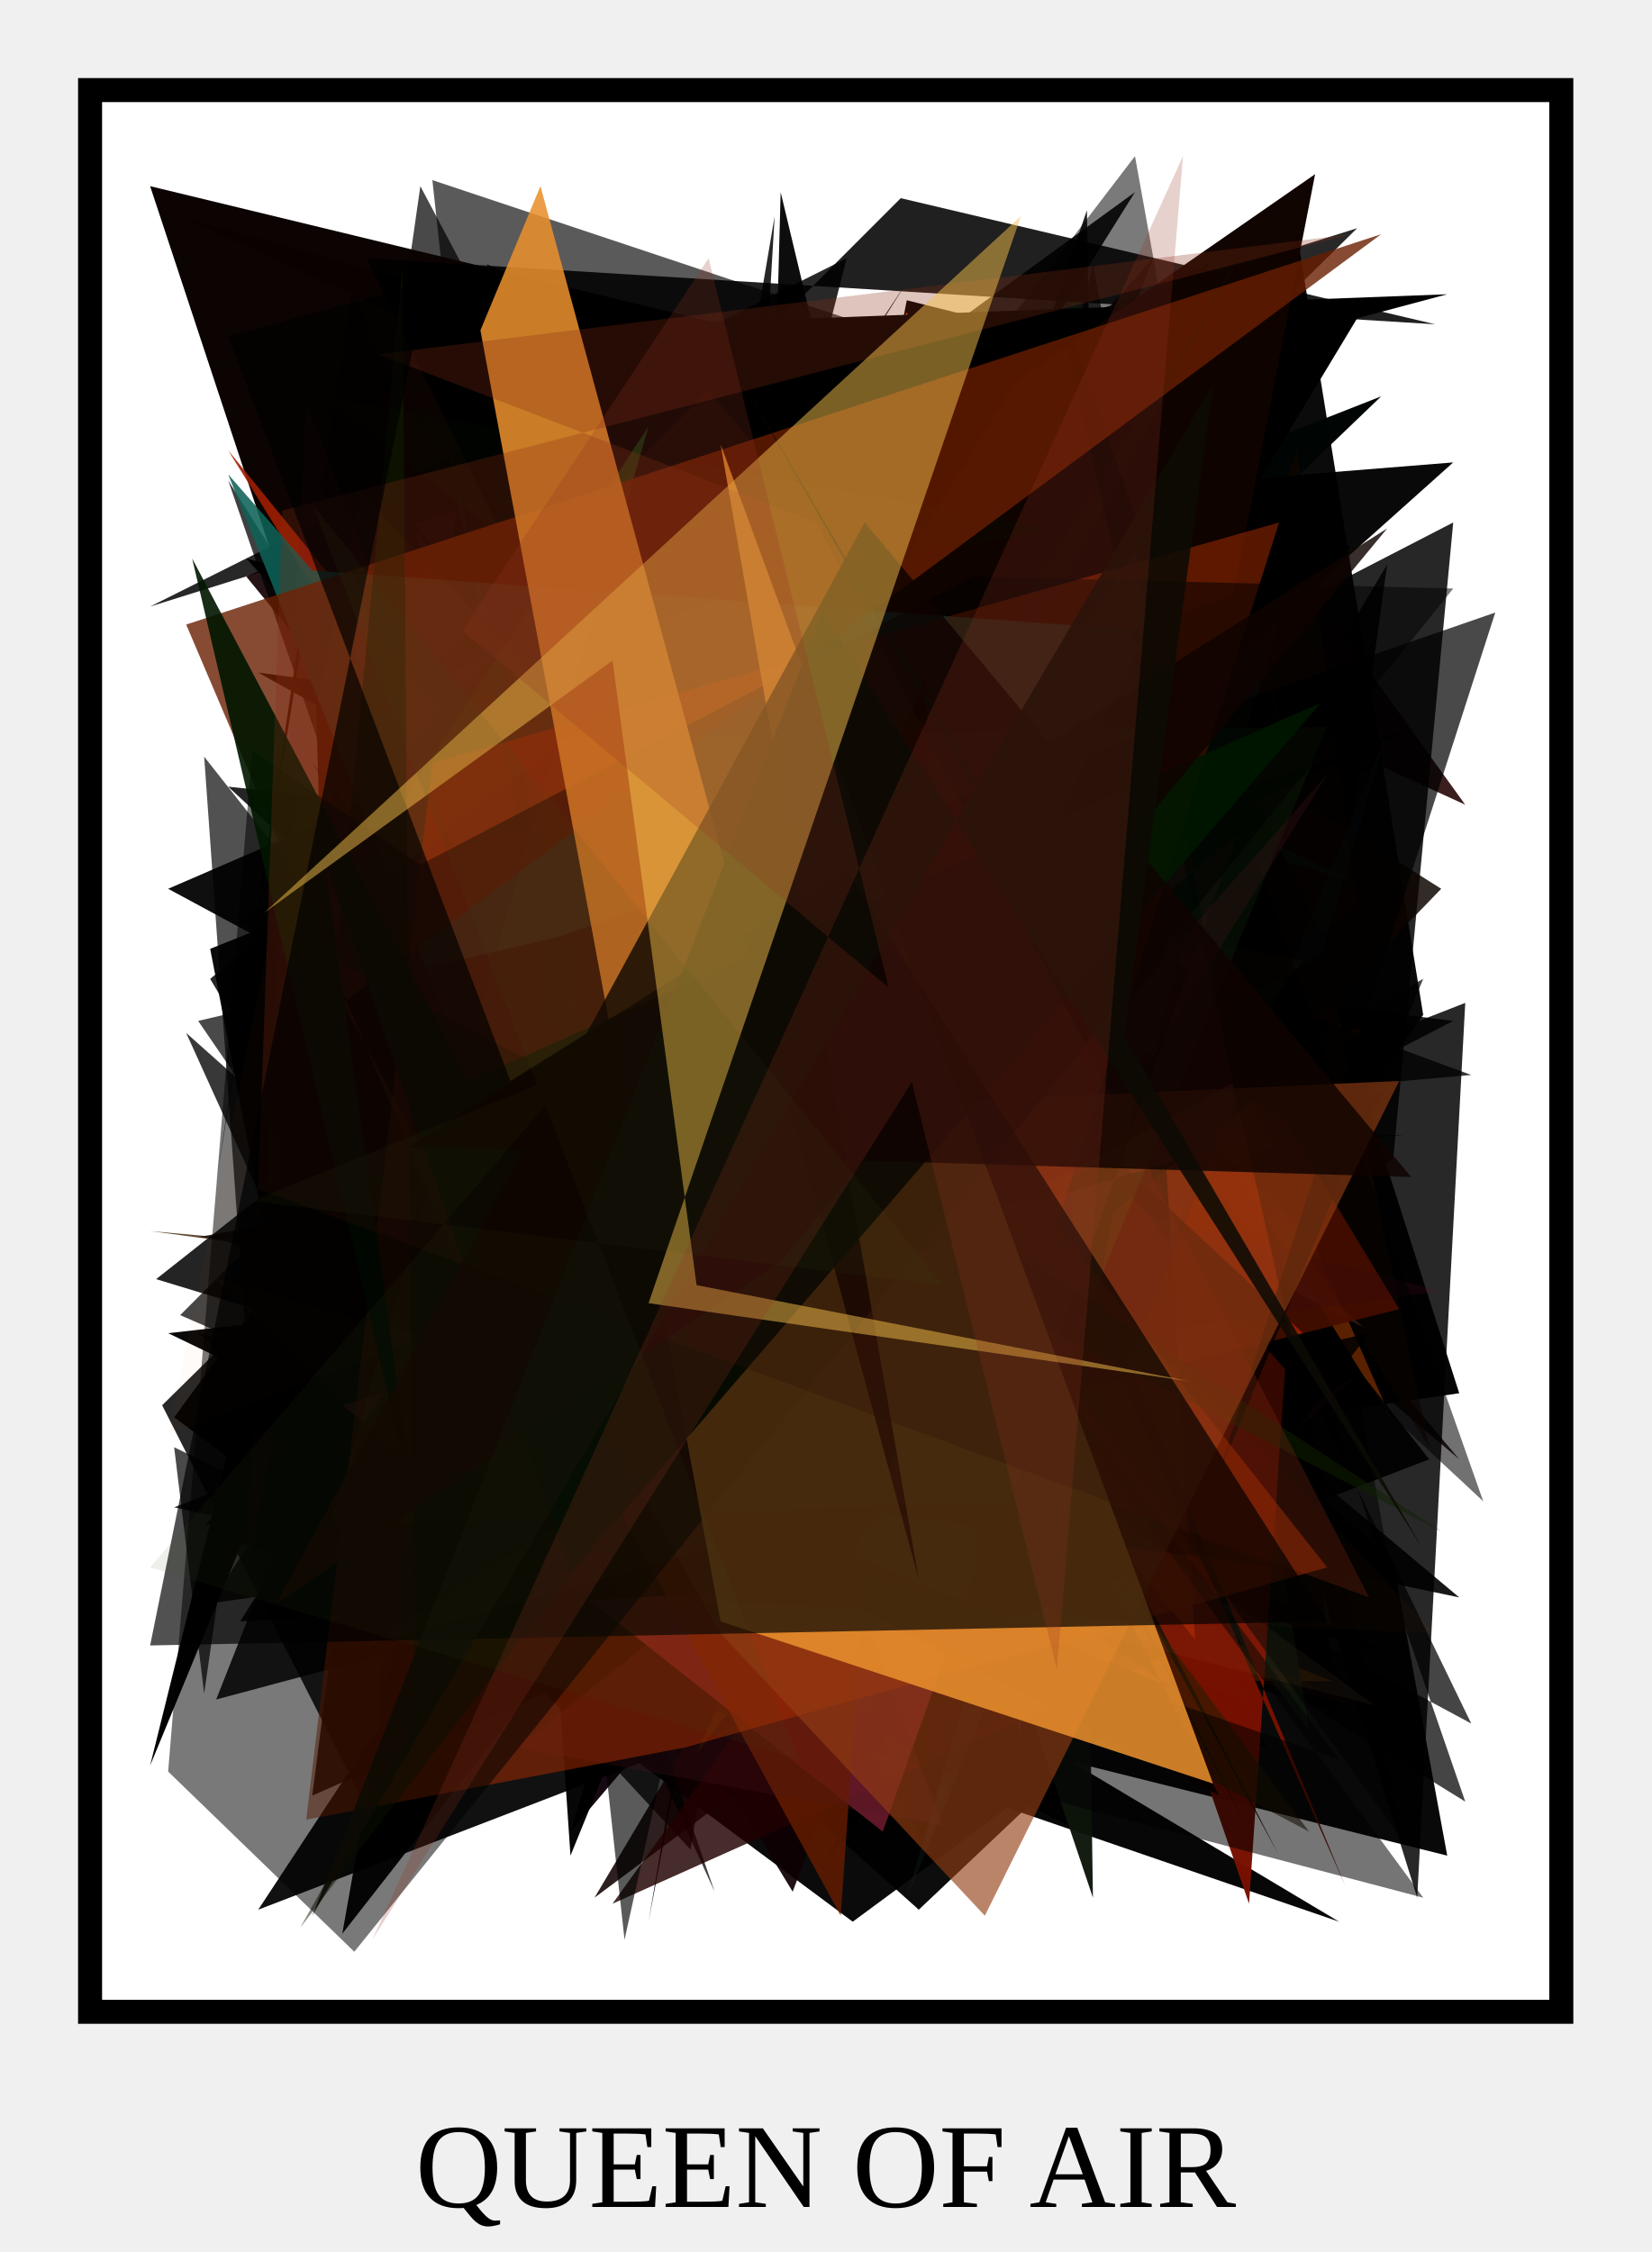
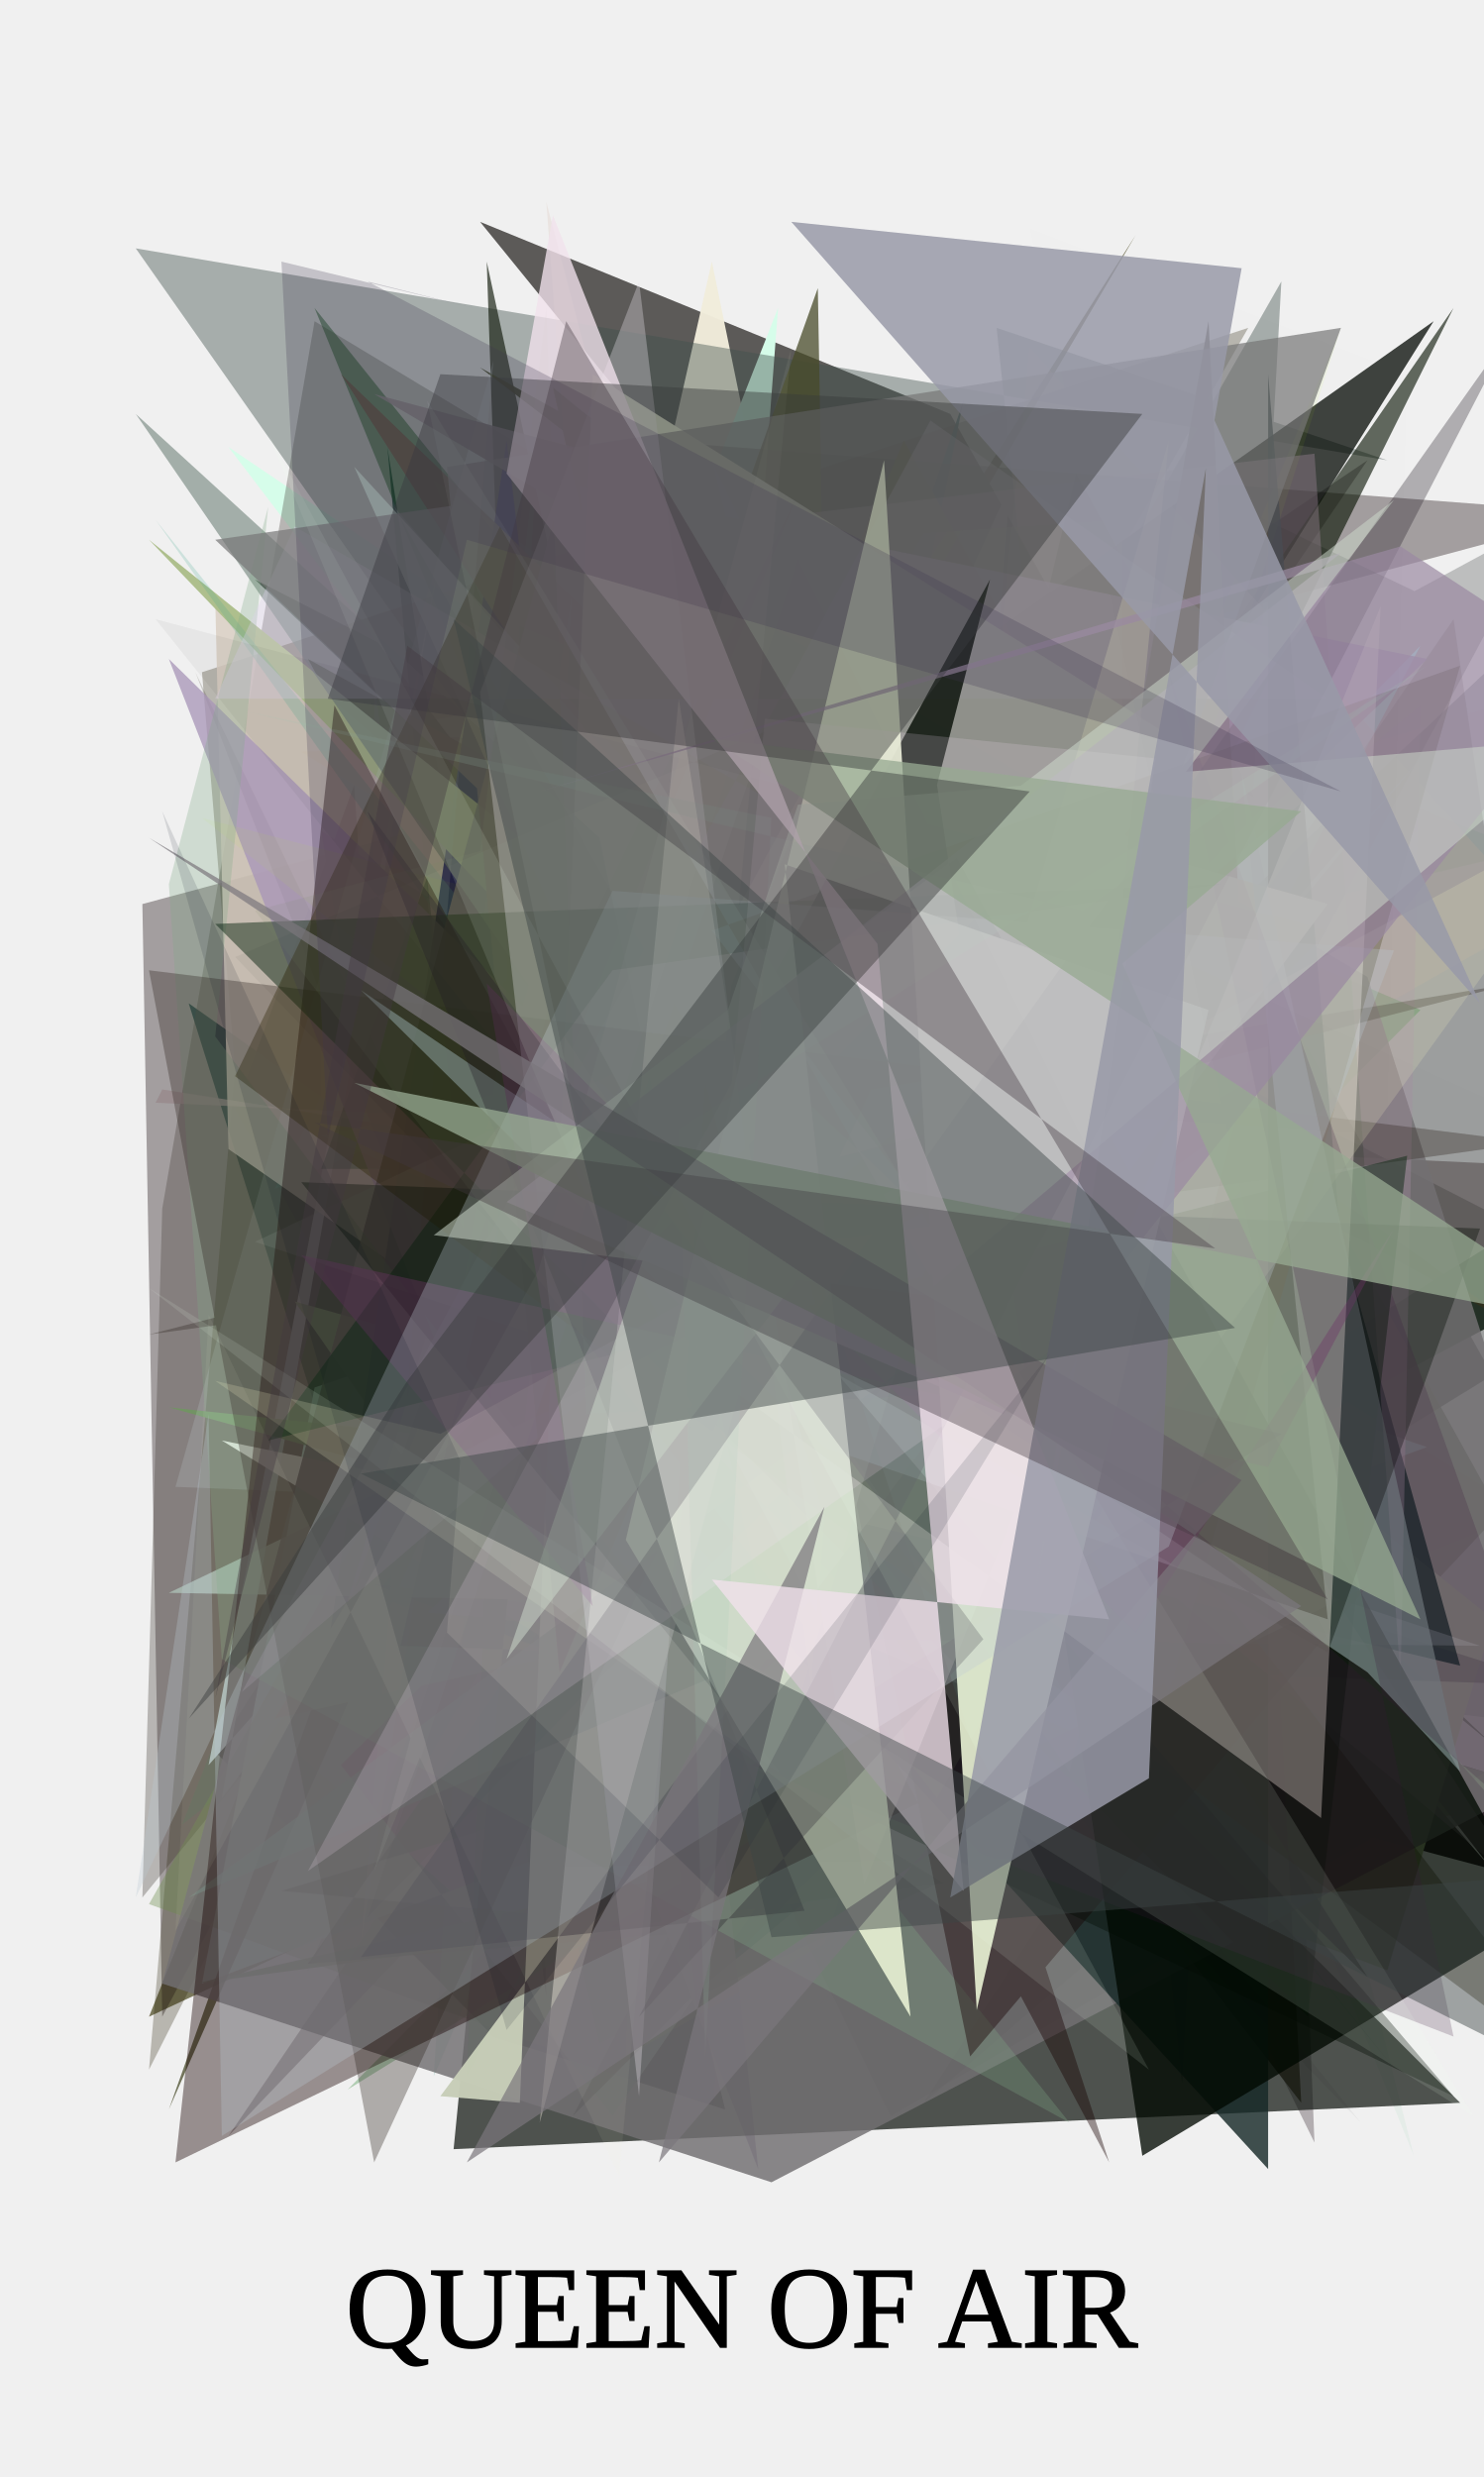
- <svg xmlns="http://www.w3.org/2000/svg" width="275" height="375" viewBox="0 -350 275 375">
+ <svg xmlns="http://www.w3.org/2000/svg" width="896" height="1496" viewBox="0 -1400 896 1496" style="font-size:70;font-family:Poor Richard, Times New Roman;stroke:black;stroke-width:1;fill:none">
  <defs>
</defs>
-   <rect x="15" y="-335" width="245" height="320" stroke="black" stroke-width="4" fill="white" />
-   <path d="M41,-138 L151,-303 L39,-124 L115,-42 L132,-146 L192,-307 Z" stroke-width="0" fill="#000000" fill-opacity="0.788" />
-   <path d="M126,-263 L129,-314 L94,-108 L116,-262 L98,-81 L35,-187 Z" stroke-width="0" fill="#000000" fill-opacity="0.847" />
-   <path d="M161,-54 L96,-108 L149,-88 L130,-239 L218,-201 L49,-170 Z" stroke-width="0" fill="#b31b0f" fill-opacity="0.443" />
-   <path d="M54,-150 L234,-161 L130,-159 L108,-30 L132,-157 L80,-176 Z" stroke-width="0" fill="#000000" fill-opacity="0.976" />
-   <path d="M208,-70 L59,-297 L114,-121 L196,-163 L243,-107 L95,-233 Z" stroke-width="0" fill="#170000" fill-opacity="0.843" />
-   <path d="M136,-138 L181,-104 L35,-83 L82,-155 L59,-281 L63,-106 Z" stroke-width="0" fill="#040600" fill-opacity="0.835" />
-   <path d="M29,-109 L56,-96 L224,-166 L195,-83 L70,-319 L34,-68 Z" stroke-width="0" fill="#000000" fill-opacity="0.714" />
-   <path d="M153,-214 L236,-64 L189,-324 L37,-125 L230,-223 L73,-193 Z" stroke-width="0" fill="#000000" fill-opacity="0.522" />
-   <path d="M230,-153 L139,-169 L190,-95 L127,-292 L41,-254 L132,-143 Z" stroke-width="0" fill="#130002" fill-opacity="0.918" />
-   <path d="M112,-113 L222,-89 L142,-30 L29,-114 L150,-279 L70,-90 Z" stroke-width="0" fill="#000000" fill-opacity="0.957" />
-   <path d="M231,-256 L99,-34 L225,-128 L147,-214 L205,-164 L214,-134 Z" stroke-width="0" fill="#100000" fill-opacity="0.875" />
-   <path d="M115,-95 L79,-175 L111,-98 L95,-45 L207,-177 L223,-65 Z" stroke-width="0" fill="#0e0009" fill-opacity="0.961" />
-   <path d="M244,-183 L29,-99 L211,-59 L179,-118 L203,-140 L236,-34 Z" stroke-width="0" fill="#000000" fill-opacity="0.843" />
-   <path d="M92,-184 L189,-301 L187,-124 L80,-121 L119,-35 L38,-270 Z" stroke-width="0" fill="#000000" fill-opacity="0.749" />
-   <path d="M41,-257 L213,-212 L243,-118 L188,-110 L150,-145 L197,-87 Z" stroke-width="0" fill="#000000" fill-opacity="0.973" />
-   <path d="M173,-58 L241,-41 L232,-90 L108,-201 L205,-148 L28,-128 Z" stroke-width="0" fill="#000000" fill-opacity="0.961" />
-   <path d="M148,-97 L80,-227 L51,-81 L242,-180 L88,-199 L36,-67 Z" stroke-width="0" fill="#000000" fill-opacity="0.855" />
-   <path d="M150,-115 L119,-69 L48,-175 L100,-175 L115,-211 L38,-219 Z" stroke-width="0" fill="#000000" fill-opacity="0.855" />
-   <path d="M132,-50 L39,-134 L153,-32 L190,-67 L130,-318 L129,-281 Z" stroke-width="0" fill="#010000" fill-opacity="0.949" />
-   <path d="M221,-270 L187,-106 L62,-85 L72,-181 L137,-279 L189,-79 Z" stroke-width="0" fill="#fb27a2" fill-opacity="0.89" />
-   <path d="M215,-280 L115,-66 L59,-290 L227,-129 L142,-173 L99,-233 Z" stroke-width="0" fill="#f58869" fill-opacity="0.8" />
-   <path d="M184,-139 L79,-127 L218,-185 L162,-134 L121,-139 L181,-315 Z" stroke-width="0" fill="#000000" fill-opacity="0.871" />
-   <path d="M178,-245 L156,-53 L223,-30 L89,-110 L86,-173 L95,-41 Z" stroke-width="0" fill="#000000" fill-opacity="0.969" />
-   <path d="M143,-207 L215,-254 L132,-35 L49,-171 L97,-117 L217,-229 Z" stroke-width="0" fill="#0f0004" fill-opacity="0.922" />
-   <path d="M190,-128 L98,-221 L131,-62 L73,-112 L69,-271 L63,-56 Z" stroke-width="0" fill="#3a1e6d" fill-opacity="0.741" />
-   <path d="M216,-311 L237,-181 L137,-39 L175,-114 L142,-82 L134,-98 Z" stroke-width="0" fill="#000000" fill-opacity="0.957" />
-   <path d="M94,-224 L92,-226 L152,-122 L70,-92 L31,-178 L150,-72 Z" stroke-width="0" fill="#000000" fill-opacity="0.78" />
-   <path d="M118,-240 L230,-284 L34,-96 L224,-122 L93,-296 L134,-77 Z" stroke-width="0" fill="#000503" fill-opacity="0.996" />
-   <path d="M182,-306 L214,-137 L244,-50 L74,-155 L245,-63 L164,-230 Z" stroke-width="0" fill="#000000" fill-opacity="0.729" />
-   <path d="M30,-314 L225,-259 L117,-123 L134,-220 L213,-259 L244,-216 Z" stroke-width="0" fill="#200000" fill-opacity="0.878" />
-   <path d="M101,-202 L30,-131 L134,-86 L171,-186 L187,-184 L35,-113 Z" stroke-width="0" fill="#000000" fill-opacity="0.725" />
-   <path d="M52,-51 L208,-120 L84,-234 L136,-139 L156,-41 L74,-222 Z" stroke-width="0" fill="#040000" fill-opacity="0.886" />
-   <path d="M90,-214 L35,-192 L55,-89 L36,-94 L222,-239 L57,-28 Z" stroke-width="0" fill="#000001" fill-opacity="0.957" />
-   <path d="M118,-217 L141,-307 L25,-249 L226,-312 L27,-116 L60,-51 Z" stroke-width="0" fill="#000000" fill-opacity="0.843" />
-   <path d="M180,-45 L85,-92 L96,-60 L232,-157 L242,-263 L116,-198 Z" stroke-width="0" fill="#000000" fill-opacity="0.847" />
-   <path d="M33,-128 L243,-84 L107,-198 L195,-82 L181,-157 L105,-71 Z" stroke-width="0" fill="#000000" fill-opacity="0.906" />
-   <path d="M40,-197 L162,-103 L80,-117 L209,-66 L169,-127 L120,-247 Z" stroke-width="0" fill="#236400" fill-opacity="0.502" />
-   <path d="M54,-173 L207,-286 L151,-300 L117,-125 L58,-136 L25,-56 Z" stroke-width="0" fill="#030000" fill-opacity="0.992" />
-   <path d="M88,-197 L151,-298 L232,-113 L169,-214 L109,-281 L155,-173 Z" stroke-width="0" fill="#ee5800" fill-opacity="0.851" />
-   <path d="M147,-180 L43,-238 L95,-231 L28,-202 L91,-168 L126,-253 Z" stroke-width="0" fill="#000000" fill-opacity="0.941" />
-   <path d="M138,-218 L113,-222 L85,-194 L62,-88 L97,-96 L68,-124 Z" stroke-width="0" fill="#e14df9" fill-opacity="0.929" />
-   <path d="M85,-301 L106,-253 L68,-254 L125,-134 L140,-273 L184,-190 Z" stroke-width="0" fill="#4ac875" fill-opacity="0.659" />
-   <path d="M228,-163 L105,-130 L84,-182 L49,-200 L88,-243 L167,-152 Z" stroke-width="0" fill="#110008" fill-opacity="0.2" />
-   <path d="M127,-91 L101,-131 L59,-304 L36,-153 L52,-254 L57,-83 Z" stroke-width="0" fill="#0a0000" fill-opacity="0.976" />
-   <path d="M123,-157 L102,-106 L226,-199 L216,-275 L138,-55 L212,-307 Z" stroke-width="0" fill="#0c0600" fill-opacity="0.973" />
-   <path d="M234,-117 L36,-144 L222,-70 L132,-71 L104,-138 L25,-145 Z" stroke-width="0" fill="#3c1c00" fill-opacity="0.788" />
-   <path d="M238,-109 L213,-149 L144,-65 L101,-78 L220,-202 L209,-247 Z" stroke-width="0" fill="#190700" fill-opacity="0.573" />
-   <path d="M240,-202 L156,-255 L94,-103 L228,-179 L33,-144 L178,-138 Z" stroke-width="0" fill="#0d0400" fill-opacity="0.843" />
-   <path d="M202,-308 L153,-190 L64,-214 L129,-95 L158,-162 L89,-139 Z" stroke-width="0" fill="#060bba" fill-opacity="0.996" />
-   <path d="M201,-251 L71,-87 L231,-169 L217,-146 L120,-227 L62,-221 Z" stroke-width="0" fill="#000000" fill-opacity="0.961" />
-   <path d="M226,-121 L172,-71 L208,-57 L96,-211 L166,-74 L149,-71 Z" stroke-width="0" fill="#e0265c" fill-opacity="0.427" />
-   <path d="M218,-62 L178,-309 L182,-34 L106,-260 L226,-203 L71,-249 Z" stroke-width="0" fill="#0d150b" fill-opacity="0.961" />
-   <path d="M117,-272 L170,-61 L169,-153 L128,-125 L64,-141 L180,-136 Z" stroke-width="0" fill="#39006c" fill-opacity="0.871" />
-   <path d="M35,-108 L205,-139 L218,-176 L200,-178 L72,-230 L62,-81 Z" stroke-width="0" fill="#4b0c3e" fill-opacity="0.031" />
-   <path d="M26,-137 L233,-74 L199,-90 L228,-128 L170,-115 L164,-246 Z" stroke-width="0" fill="#000000" fill-opacity="0.859" />
-   <path d="M85,-99 L77,-123 L225,-122 L181,-80 L142,-104 L226,-66 Z" stroke-width="0" fill="#5e1a00" fill-opacity="0.125" />
-   <path d="M176,-269 L71,-84 L193,-260 L43,-32 L238,-107 L81,-306 Z" stroke-width="0" fill="#000000" fill-opacity="0.933" />
-   <path d="M198,-76 L82,-92 L96,-187 L188,-129 L220,-197 L102,-33 Z" stroke-width="0" fill="#210000" fill-opacity="0.827" />
-   <path d="M140,-190 L104,-27 L72,-320 L165,-289 L115,-64 L93,-168 Z" stroke-width="0" fill="#000000" fill-opacity="0.647" />
-   <path d="M208,-33 L144,-218 L224,-36 L140,-239 L74,-279 L214,-122 Z" stroke-width="0" fill="#771100" fill-opacity="0.984" />
-   <path d="M62,-110 L96,-268 L208,-45 L142,-172 L213,-41 L79,-300 Z" stroke-width="0" fill="#240900" fill-opacity="1.0" />
-   <path d="M111,-87 L117,-176 L201,-160 L128,-171 L242,-273 L93,-261 Z" stroke-width="0" fill="#000000" fill-opacity="0.961" />
-   <path d="M225,-184 L178,-282 L25,-319 L64,-201 L156,-39 L89,-118 Z" stroke-width="0" fill="#0b0300" fill-opacity="0.992" />
-   <path d="M141,-109 L38,-275 L199,-77 L187,-274 L138,-289 L233,-132 Z" stroke-width="0" fill="#9e1e00" fill-opacity="0.902" />
-   <path d="M102,-172 L83,-164 L58,-200 L129,-101 L118,-139 L129,-245 Z" stroke-width="0" fill="#67b5d7" fill-opacity="0.133" />
-   <path d="M217,-190 L116,-58 L188,-223 L89,-113 L218,-45 L92,-214 Z" stroke-width="0" fill="#251d00" fill-opacity="0.569" />
-   <path d="M91,-73 L226,-297 L241,-301 L109,-296 L224,-156 L209,-167 Z" stroke-width="0" fill="#000000" fill-opacity="1.0" />
-   <path d="M73,-112 L240,-135 L59,-182 L41,-87 L51,-283 L98,-160 Z" stroke-width="0" fill="#660d2e" fill-opacity="0.161" />
-   <path d="M34,-224 L42,-112 L213,-89 L131,-120 L52,-223 L116,-120 Z" stroke-width="0" fill="#000000" fill-opacity="0.682" />
-   <path d="M245,-171 L75,-156 L236,-229 L100,-180 L67,-208 L106,-222 Z" stroke-width="0" fill="#000000" fill-opacity="0.78" />
-   <path d="M134,-158 L61,-307 L239,-296 L150,-317 L67,-234 L178,-287 Z" stroke-width="0" fill="#000000" fill-opacity="0.875" />
-   <path d="M151,-34 L231,-228 L220,-191 L40,-90 L59,-100 L213,-247 Z" stroke-width="0" fill="#152932" fill-opacity="0.247" />
-   <path d="M223,-57 L36,-307 L237,-34 L47,-84 L178,-301 L43,-119 Z" stroke-width="0" fill="#000000" fill-opacity="0.541" />
-   <path d="M55,-179 L59,-210 L219,-321 L176,-100 L184,-244 L153,-198 Z" stroke-width="0" fill="#100400" fill-opacity="0.992" />
-   <path d="M207,-160 L189,-258 L81,-107 L206,-211 L147,-45 L57,-116 Z" stroke-width="0" fill="#791d32" fill-opacity="0.796" />
-   <path d="M140,-86 L209,-252 L43,-198 L79,-238 L189,-318 L40,-80 Z" stroke-width="0" fill="#000000" fill-opacity="0.882" />
-   <path d="M135,-126 L103,-171 L86,-151 L38,-271 L52,-255 L191,-245 Z" stroke-width="0" fill="#0e6157" fill-opacity="0.875" />
-   <path d="M129,-253 L101,-244 L207,-187 L165,-196 L54,-284 L175,-262 Z" stroke-width="0" fill="#001605" fill-opacity="0.18" />
-   <path d="M203,-51 L133,-188 L154,-237 L163,-91 L195,-69 L69,-121 Z" stroke-width="0" fill="#070000" fill-opacity="0.945" />
-   <path d="M247,-100 L175,-304 L234,-43 L118,-203 L57,-81 L143,-197 Z" stroke-width="0" fill="#000000" fill-opacity="0.557" />
-   <path d="M108,-279 L55,-96 L168,-100 L221,-229 L94,-227 L53,-195 Z" stroke-width="0" fill="#3edb39" fill-opacity="0.192" />
-   <path d="M85,-104 L33,-180 L93,-194 L249,-248 L202,-102 L237,-187 Z" stroke-width="0" fill="#000000" fill-opacity="0.714" />
-   <path d="M31,-246 L230,-311 L57,-183 L140,-31 L154,-231 L83,-124 Z" stroke-width="0" fill="#681e00" fill-opacity="0.796" />
-   <path d="M221,-221 L130,-118 L157,-46 L86,-59 L134,-97 L153,-111 Z" stroke-width="0" fill="#52191e" fill-opacity="0.235" />
-   <path d="M176,-146 L213,-263 L72,-223 L51,-47 L114,-59 L221,-89 Z" stroke-width="0" fill="#ae2e00" fill-opacity="0.494" />
-   <path d="M240,-95 L147,-156 L50,-29 L69,-63 L67,-305 L56,-190 Z" stroke-width="0" fill="#102000" fill-opacity="0.506" />
-   <path d="M120,-78 L164,-31 L233,-170 L122,-165 L131,-212 L94,-124 Z" stroke-width="0" fill="#923e13" fill-opacity="0.635" />
-   <path d="M104,-118 L74,-279 L114,-103 L52,-273 L67,-83 L208,-310 Z" stroke-width="0" fill="#205e2a" fill-opacity="0.024" />
-   <path d="M61,-76 L144,-128 L229,-66 L66,-108 L36,-137 L157,-103 Z" stroke-width="0" fill="#f0ba73" fill-opacity="0.047" />
-   <path d="M242,-252 L162,-254 L70,-206 L42,-225 L28,-55 L59,-25 Z" stroke-width="0" fill="#000000" fill-opacity="0.525" />
-   <path d="M120,-276 L202,-53 L120,-80 L80,-295 L90,-319 L153,-87 Z" stroke-width="0" fill="#e88e2d" fill-opacity="0.871" />
-   <path d="M104,-84 L76,-119 L158,-161 L28,-111 L60,-268 L239,-78 Z" stroke-width="0" fill="#e66229" fill-opacity="0.024" />
-   <path d="M69,-99 L32,-257 L78,-170 L220,-233 L95,-88 L54,-207 Z" stroke-width="0" fill="#001600" fill-opacity="0.906" />
-   <path d="M225,-311 L47,-265 L43,-152 L228,-84 L136,-263 L63,-291 Z" stroke-width="0" fill="#862c14" fill-opacity="0.278" />
-   <path d="M221,-80 L25,-76 L71,-303 L38,-294 L85,-170 L141,-205 Z" stroke-width="0" fill="#000000" fill-opacity="0.682" />
-   <path d="M231,-262 L68,-159 L235,-154 L144,-263 L46,-83 L130,-140 Z" stroke-width="0" fill="#0f0300" fill-opacity="0.827" />
-   <path d="M137,-248 L52,-31 L202,-286 L187,-176 L121,-291 L237,-92 Z" stroke-width="0" fill="#0d0b04" fill-opacity="0.882" />
-   <path d="M170,-314 L108,-133 L198,-120 L116,-136 L102,-240 L44,-198 Z" stroke-width="0" fill="#f6bf4c" fill-opacity="0.502" />
-   <path d="M157,-178 L77,-245 L118,-307 L176,-72 L197,-324 L62,-27 Z" stroke-width="0" fill="#963223" fill-opacity="0.224" />
-   <path d="M52,-266 L157,-136 L42,-150 L96,-172 L25,-89 L133,-57 Z" stroke-width="0" fill="#39501a" fill-opacity="0.09" />
-   <text x="137.5" y="12.5" font-size="20.0" fill="black" text-anchor="middle" transform="translate(0,5.0)">QUEEN OF AIR</text>
+   <path d="M774,-614 L226,-718 L826,-1122 L138,-110 L570,-562 L794,-106 Z" stroke-width="0" fill="#12010c" fill-opacity="0.278" />
+   <path d="M214,-926 L246,-426 L586,-286 L270,-426 L270,-498 L142,-730 Z" stroke-width="0" fill="#0a0207" fill-opacity="0.961" />
+   <path d="M974,-614 L694,-442 L810,-626 L290,-1266 L574,-1150 L978,-434 Z" stroke-width="0" fill="#070400" fill-opacity="0.635" />
+   <path d="M90,-182 L238,-554 L686,-1258 L194,-422 L262,-242 L782,-506 Z" stroke-width="0" fill="#6a6847" fill-opacity="0.878" />
+   <path d="M590,-1050 L626,-286 L430,-1242 L198,-218 L610,-1106 L546,-274 Z" stroke-width="0" fill="#f1eddb" fill-opacity="0.969" />
+   <path d="M194,-666 L338,-1046 L218,-374 L634,-362 L698,-182 L194,-1010 Z" stroke-width="0" fill="#dfbcf8" fill-opacity="0.216" />
+   <path d="M966,-634 L302,-282 L630,-418 L378,-778 L902,-346 L154,-1050 Z" stroke-width="0" fill="#122312" fill-opacity="0.973" />
+   <path d="M282,-258 L414,-666 L582,-1158 L378,-162 L670,-402 L114,-794 Z" stroke-width="0" fill="#16585c" fill-opacity="0.937" />
+   <path d="M506,-342 L646,-438 L170,-854 L874,-446 L462,-210 L558,-702 Z" stroke-width="0" fill="#10b4bf" fill-opacity="0.016" />
+   <path d="M558,-130 L838,-370 L374,-1066 L326,-842 L510,-402 L778,-470 Z" stroke-width="0" fill="#0f2400" fill-opacity="0.2" />
+   <path d="M410,-422 L470,-1214 L110,-298 L694,-754 L138,-1130 L782,-286 Z" stroke-width="0" fill="#d5fde9" fill-opacity="0.992" />
+   <path d="M166,-682 L426,-798 L98,-182 L86,-854 L966,-1090 L390,-1134 Z" stroke-width="0" fill="#261a1c" fill-opacity="0.38" />
+   <path d="M298,-170 L130,-342 L566,-1022 L170,-326 L298,-702 L438,-126 Z" stroke-width="0" fill="#2f3437" fill-opacity="0.969" />
+   <path d="M86,-254 L642,-934 L214,-958 L522,-1006 L190,-1206 L98,-670 Z" stroke-width="0" fill="#4d4742" fill-opacity="0.345" />
+   <path d="M182,-946 L670,-962 L174,-394 L378,-158 L482,-310 L922,-486 Z" stroke-width="0" fill="#d87b26" fill-opacity="0.149" />
+   <path d="M262,-1110 L426,-698 L134,-314 L266,-1066 L126,-334 L602,-866 Z" stroke-width="0" fill="#dcf3fa" fill-opacity="0.957" />
+   <path d="M326,-206 L734,-802 L774,-586 L578,-778 L170,-350 L294,-238 Z" stroke-width="0" fill="#b82492" fill-opacity="1.0" />
+   <path d="M682,-610 L414,-934 L526,-790 L302,-374 L234,-1130 L358,-342 Z" stroke-width="0" fill="#01291a" fill-opacity="0.875" />
+   <path d="M266,-466 L974,-306 L442,-470 L650,-262 L622,-634 L194,-898 Z" stroke-width="0" fill="#24292f" fill-opacity="0.965" />
+   <path d="M142,-754 L90,-150 L546,-1054 L186,-210 L754,-1202 L122,-994 Z" stroke-width="0" fill="#261f05" fill-opacity="0.275" />
+   <path d="M298,-742 L890,-1026 L714,-1110 L522,-246 L730,-706 L934,-1086 Z" stroke-width="0" fill="#171d1c" fill-opacity="0.231" />
+   <path d="M566,-690 L190,-562 L122,-202 L530,-354 L370,-122 L206,-334 Z" stroke-width="0" fill="#c7f7e3" fill-opacity="0.937" />
+   <path d="M838,-1122 L602,-1202 L714,-142 L774,-1230 L470,-698 L82,-1250 Z" stroke-width="0" fill="#41514c" fill-opacity="0.42" />
+   <path d="M582,-666 L98,-742 L94,-734 L974,-694 L326,-290 L258,-858 Z" stroke-width="0" fill="#988a8c" fill-opacity="0.843" />
+   <path d="M358,-830 L430,-870 L830,-706 L482,-438 L406,-734 L494,-338 Z" stroke-width="0" fill="#2cafdf" fill-opacity="0.094" />
+   <path d="M954,-314 L118,-202 L418,-270 L178,-614 L590,-498 L102,-550 Z" stroke-width="0" fill="#719463" fill-opacity="0.945" />
+   <path d="M406,-602 L626,-982 L278,-658 L658,-782 L918,-598 L186,-1002 Z" stroke-width="0" fill="#2e2809" fill-opacity="0.925" />
+   <path d="M502,-278 L294,-1242 L330,-194 L242,-854 L526,-462 L346,-122 Z" stroke-width="0" fill="#171f11" fill-opacity="0.675" />
+   <path d="M234,-506 L178,-390 L394,-822 L918,-978 L642,-626 L714,-714 Z" stroke-width="0" fill="#f1d2ea" fill-opacity="0.055" />
+   <path d="M838,-430 L130,-1038 L138,-706 L362,-550 L582,-374 L546,-1058 Z" stroke-width="0" fill="#dacfc2" fill-opacity="0.827" />
+   <path d="M666,-626 L294,-278 L790,-466 L190,-1214 L590,-234 L322,-878 Z" stroke-width="0" fill="#053b0e" fill-opacity="0.431" />
+   <path d="M290,-1178 L790,-798 L334,-1166 L494,-462 L650,-1114 L758,-918 Z" stroke-width="0" fill="#3a432b" fill-opacity="0.933" />
+   <path d="M422,-178 L306,-1134 L194,-378 L382,-1018 L782,-870 L466,-430 Z" stroke-width="0" fill="#0a0a57" fill-opacity="0.961" />
+   <path d="M458,-1070 L922,-886 L194,-714 L942,-402 L690,-750 L854,-98 Z" stroke-width="0" fill="#bbe0ca" fill-opacity="0.208" />
+   <path d="M474,-742 L430,-114 L786,-522 L310,-310 L226,-990 L226,-718 Z" stroke-width="0" fill="#f9b2ef" fill-opacity="0.039" />
+   <path d="M306,-418 L258,-870 L194,-694 L654,-694 L650,-302 L362,-166 Z" stroke-width="0" fill="#05431f" fill-opacity="0.325" />
+   <path d="M622,-630 L950,-258 L666,-334 L758,-526 L390,-862 L902,-270 Z" stroke-width="0" fill="#2d2129" fill-opacity="0.984" />
+   <path d="M578,-746 L866,-1206 L362,-850 L642,-450 L642,-630 L290,-718 Z" stroke-width="0" fill="#000600" fill-opacity="0.741" />
+   <path d="M878,-1214 L478,-410 L554,-374 L170,-258 L430,-234 L186,-214 Z" stroke-width="0" fill="#071303" fill-opacity="0.616" />
+   <path d="M434,-454 L334,-162 L90,-250 L558,-1078 L678,-1086 L678,-630 Z" stroke-width="0" fill="#6a8c4b" fill-opacity="0.369" />
+   <path d="M626,-918 L818,-390 L134,-530 L610,-238 L470,-918 L386,-362 Z" stroke-width="0" fill="#fefff8" fill-opacity="0.953" />
+   <path d="M102,-126 L494,-1226 L510,-326 L714,-282 L906,-486 L546,-1134 Z" stroke-width="0" fill="#474a28" fill-opacity="0.737" />
+   <path d="M642,-602 L862,-526 L542,-410 L722,-826 L410,-550 L858,-1010 Z" stroke-width="0" fill="#baf7f8" fill-opacity="0.996" />
+   <path d="M554,-598 L430,-1122 L838,-266 L554,-326 L422,-422 L858,-942 Z" stroke-width="0" fill="#dafcff" fill-opacity="0.996" />
+   <path d="M902,-1258 L970,-354 L202,-446 L602,-290 L490,-614 L966,-1058 Z" stroke-width="0" fill="#394850" fill-opacity="0.318" />
+   <path d="M974,-374 L538,-122 L118,-994 L402,-266 L510,-494 L878,-1026 Z" stroke-width="0" fill="#302d1f" fill-opacity="0.192" />
+   <path d="M838,-210 L902,-422 L90,-1074 L666,-474 L166,-362 L218,-446 Z" stroke-width="0" fill="#adbe8c" fill-opacity="0.988" />
+   <path d="M846,-146 L94,-1086 L450,-586 L262,-146 L326,-1146 L290,-826 Z" stroke-width="0" fill="#45a792" fill-opacity="0.204" />
+   <path d="M350,-1106 L458,-90 L102,-1002 L734,-382 L258,-426 L862,-1002 Z" stroke-width="0" fill="#a895b7" fill-opacity="0.769" />
+   <path d="M826,-206 L206,-1174 L650,-746 L730,-1206 L786,-130 L430,-590 Z" stroke-width="0" fill="#544d40" fill-opacity="0.941" />
+   <path d="M506,-606 L330,-1278 L390,-470 L558,-546 L622,-1190 L930,-846 Z" stroke-width="0" fill="#cdab95" fill-opacity="0.161" />
+   <path d="M106,-502 L298,-1182 L218,-226 L346,-1046 L322,-638 L702,-478 Z" stroke-width="0" fill="#daedf7" fill-opacity="0.153" />
+   <path d="M942,-382 L242,-406 L350,-874 L274,-102 L882,-130 L486,-526 Z" stroke-width="0" fill="#080e08" fill-opacity="0.694" />
+   <path d="M282,-146 L430,-430 L682,-430 L210,-138 L858,-790 L314,-1022 Z" stroke-width="0" fill="#14791b" fill-opacity="0.286" />
+   <path d="M730,-558 L214,-1118 L522,-430 L102,-438 L494,-626 L678,-346 Z" stroke-width="0" fill="#aec2b8" fill-opacity="0.761" />
+   <path d="M810,-1202 L630,-774 L122,-906 L394,-690 L378,-158 L498,-226 Z" stroke-width="0" fill="#bcff09" fill-opacity="0.055" />
+   <path d="M974,-346 L466,-82 L98,-202 L346,-1130 L226,-1162 L826,-810 Z" stroke-width="0" fill="#726f72" fill-opacity="0.835" />
+   <path d="M766,-90 L766,-1174 L830,-410 L766,-810 L882,-394 L378,-514 Z" stroke-width="0" fill="#152827" fill-opacity="0.808" />
+   <path d="M386,-1078 L922,-258 L458,-646 L858,-974 L846,-386 L794,-1126 Z" stroke-width="0" fill="#a68da0" fill-opacity="0.357" />
+   <path d="M358,-1174 L314,-130 L266,-134 L802,-854 L674,-890 L722,-946 Z" stroke-width="0" fill="#c7cdb7" fill-opacity="0.976" />
+   <path d="M646,-330 L82,-1150 L362,-894 L466,-402 L114,-254 L746,-722 Z" stroke-width="0" fill="#768880" fill-opacity="0.627" />
+   <path d="M514,-410 L658,-350 L238,-1094 L486,-806 L154,-650 L894,-406 Z" stroke-width="0" fill="#f1f3fc" fill-opacity="0.157" />
+   <path d="M134,-398 L102,-866 L162,-1094 L130,-774 L278,-578 L646,-118 Z" stroke-width="0" fill="#80aa87" fill-opacity="0.29" />
+   <path d="M650,-810 L178,-1082 L130,-978 L802,-978 L562,-1146 L146,-378 Z" stroke-width="0" fill="#ddd3ee" fill-opacity="0.325" />
+   <path d="M338,-390 L658,-1150 L130,-1074 L602,-626 L810,-1202 L270,-1118 Z" stroke-width="0" fill="#777777" fill-opacity="0.694" />
+   <path d="M106,-94 L826,-442 L586,-158 L478,-682 L670,-94 L202,-974 Z" stroke-width="0" fill="#170001" fill-opacity="0.408" />
+   <path d="M914,-806 L90,-594 L926,-710 L90,-814 L226,-94 L526,-742 Z" stroke-width="0" fill="#322a25" fill-opacity="0.345" />
+   <path d="M162,-530 L850,-702 L790,-182 L130,-842 L738,-866 L370,-814 Z" stroke-width="0" fill="#102a17" fill-opacity="0.502" />
+   <path d="M706,-378 L882,-998 L430,-838 L970,-134 L142,-750 L302,-1082 Z" stroke-width="0" fill="#2a2200" fill-opacity="0.349" />
+   <path d="M638,-454 L706,-1134 L470,-330 L130,-566 L266,-534 L970,-914 Z" stroke-width="0" fill="#e8e6bf" fill-opacity="0.208" />
+   <path d="M462,-958 L142,-822 L822,-118 L94,-1026 L802,-838 L222,-242 Z" stroke-width="0" fill="#000613" fill-opacity="0.043" />
+   <path d="M598,-1050 L566,-926 L690,-98 L930,-242 L578,-882 L458,-794 Z" stroke-width="0" fill="#000800" fill-opacity="0.773" />
+   <path d="M750,-934 L802,-422 L498,-526 L218,-802 L826,-390 L882,-330 Z" stroke-width="0" fill="#7c8e8c" fill-opacity="0.678" />
+   <path d="M386,-1230 L490,-382 L498,-482 L426,-746 L386,-134 L290,-982 Z" stroke-width="0" fill="#e5dfe9" fill-opacity="0.337" />
+   <path d="M474,-326 L878,-134 L506,-570 L802,-402 L894,-658 L182,-686 Z" stroke-width="0" fill="#010900" fill-opacity="0.345" />
+   <path d="M834,-1034 L522,-262 L410,-978 L326,-118 L446,-558 L798,-302 Z" stroke-width="0" fill="#fff8ea" fill-opacity="0.384" />
+   <path d="M610,-574 L774,-534 L454,-334 L878,-170 L706,-994 L970,-258 Z" stroke-width="0" fill="#371536" fill-opacity="0.204" />
+   <path d="M154,-850 L290,-886 L330,-1214 L354,-546 L710,-566 L566,-314 Z" stroke-width="0" fill="#7a8c67" fill-opacity="0.106" />
+   <path d="M766,-514 L842,-658 L686,-414 L294,-806 L358,-430 L182,-642 Z" stroke-width="0" fill="#6d3466" fill-opacity="0.376" />
+   <path d="M746,-714 L398,-1206 L278,-522 L294,-718 L810,-90 L418,-1210 Z" stroke-width="0" fill="#af824a" fill-opacity="0.0" />
+   <path d="M730,-790 L474,-878 L550,-182 L378,-470 L534,-1122 L590,-186 Z" stroke-width="0" fill="#e4ecd0" fill-opacity="0.933" />
+   <path d="M502,-954 L106,-234 L126,-606 L374,-86 L478,-1190 L226,-270 Z" stroke-width="0" fill="#f8f6d7" fill-opacity="0.067" />
+   <path d="M386,-182 L914,-1202 L218,-218 L486,-246 L222,-910 L594,-410 Z" stroke-width="0" fill="#221a24" fill-opacity="0.314" />
+   <path d="M842,-826 L706,-466 L134,-110 L126,-546 L82,-254 L370,-862 Z" stroke-width="0" fill="#bbc8d1" fill-opacity="0.306" />
+   <path d="M962,-994 L846,-1070 L326,-922 L810,-1066 L306,-674 L606,-546 Z" stroke-width="0" fill="#9a89a2" fill-opacity="0.706" />
+   <path d="M654,-850 L862,-998 L410,-718 L426,-158 L466,-906 L150,-970 Z" stroke-width="0" fill="#9fc9b0" fill-opacity="0.153" />
+   <path d="M186,-270 L442,-746 L462,-966 L698,-942 L626,-442 L654,-598 Z" stroke-width="0" fill="#f8e4f9" fill-opacity="0.173" />
+   <path d="M482,-1102 L238,-502 L670,-726 L966,-706 L610,-866 L142,-398 Z" stroke-width="0" fill="#7bb0cc" fill-opacity="0.004" />
+   <path d="M694,-150 L90,-622 L890,-122 L258,-1158 L362,-658 L162,-1138 Z" stroke-width="0" fill="#f4feed" fill-opacity="0.114" />
+   <path d="M954,-954 L482,-914 L306,-398 L842,-1098 L262,-654 L558,-618 Z" stroke-width="0" fill="#cdd9cc" fill-opacity="0.522" />
+   <path d="M222,-270 L826,-282 L850,-1174 L622,-1262 L814,-386 L482,-1062 Z" stroke-width="0" fill="#c5d36b" fill-opacity="0.004" />
+   <path d="M678,-818 L858,-422 L214,-746 L970,-598 L430,-954 L786,-910 Z" stroke-width="0" fill="#97a992" fill-opacity="0.757" />
+   <path d="M398,-94 L498,-490 L282,-94 L786,-430 L90,-894 L750,-506 Z" stroke-width="0" fill="#7b767c" fill-opacity="0.702" />
+   <path d="M530,-830 L582,-258 L430,-446 L670,-422 L334,-1270 L306,-1114 Z" stroke-width="0" fill="#f1e1ec" fill-opacity="0.784" />
+   <path d="M730,-1154 L894,-794 L478,-1266 L750,-1238 L574,-254 L694,-326 Z" stroke-width="0" fill="#989aa7" fill-opacity="0.847" />
+   <path d="M622,-922 L198,-978 L266,-1174 L690,-1150 L246,-566 L114,-362 Z" stroke-width="0" fill="#383c3a" fill-opacity="0.447" />
+   <path d="M198,-714 L282,-1074 L810,-922 L222,-1230 L286,-1214 L170,-1242 Z" stroke-width="0" fill="#3e364f" fill-opacity="0.247" />
+   <path d="M634,-582 L434,-254 L270,-414 L278,-518 L98,-910 L306,-174 Z" stroke-width="0" fill="#080b20" fill-opacity="0.122" />
+   <path d="M190,-722 L802,-434 L342,-1206 L130,-374 L246,-1010 L734,-646 Z" stroke-width="0" fill="#43383f" fill-opacity="0.384" />
+   <path d="M274,-1026 L466,-230 L914,-266 L946,-146 L218,-510 L746,-598 Z" stroke-width="0" fill="#3d4445" fill-opacity="0.455" />
+   <text x="448.0" y="0" font-size="70.0" fill="black" text-anchor="middle" transform="translate(0,17.5)">QUEEN OF AIR</text>
</svg>
